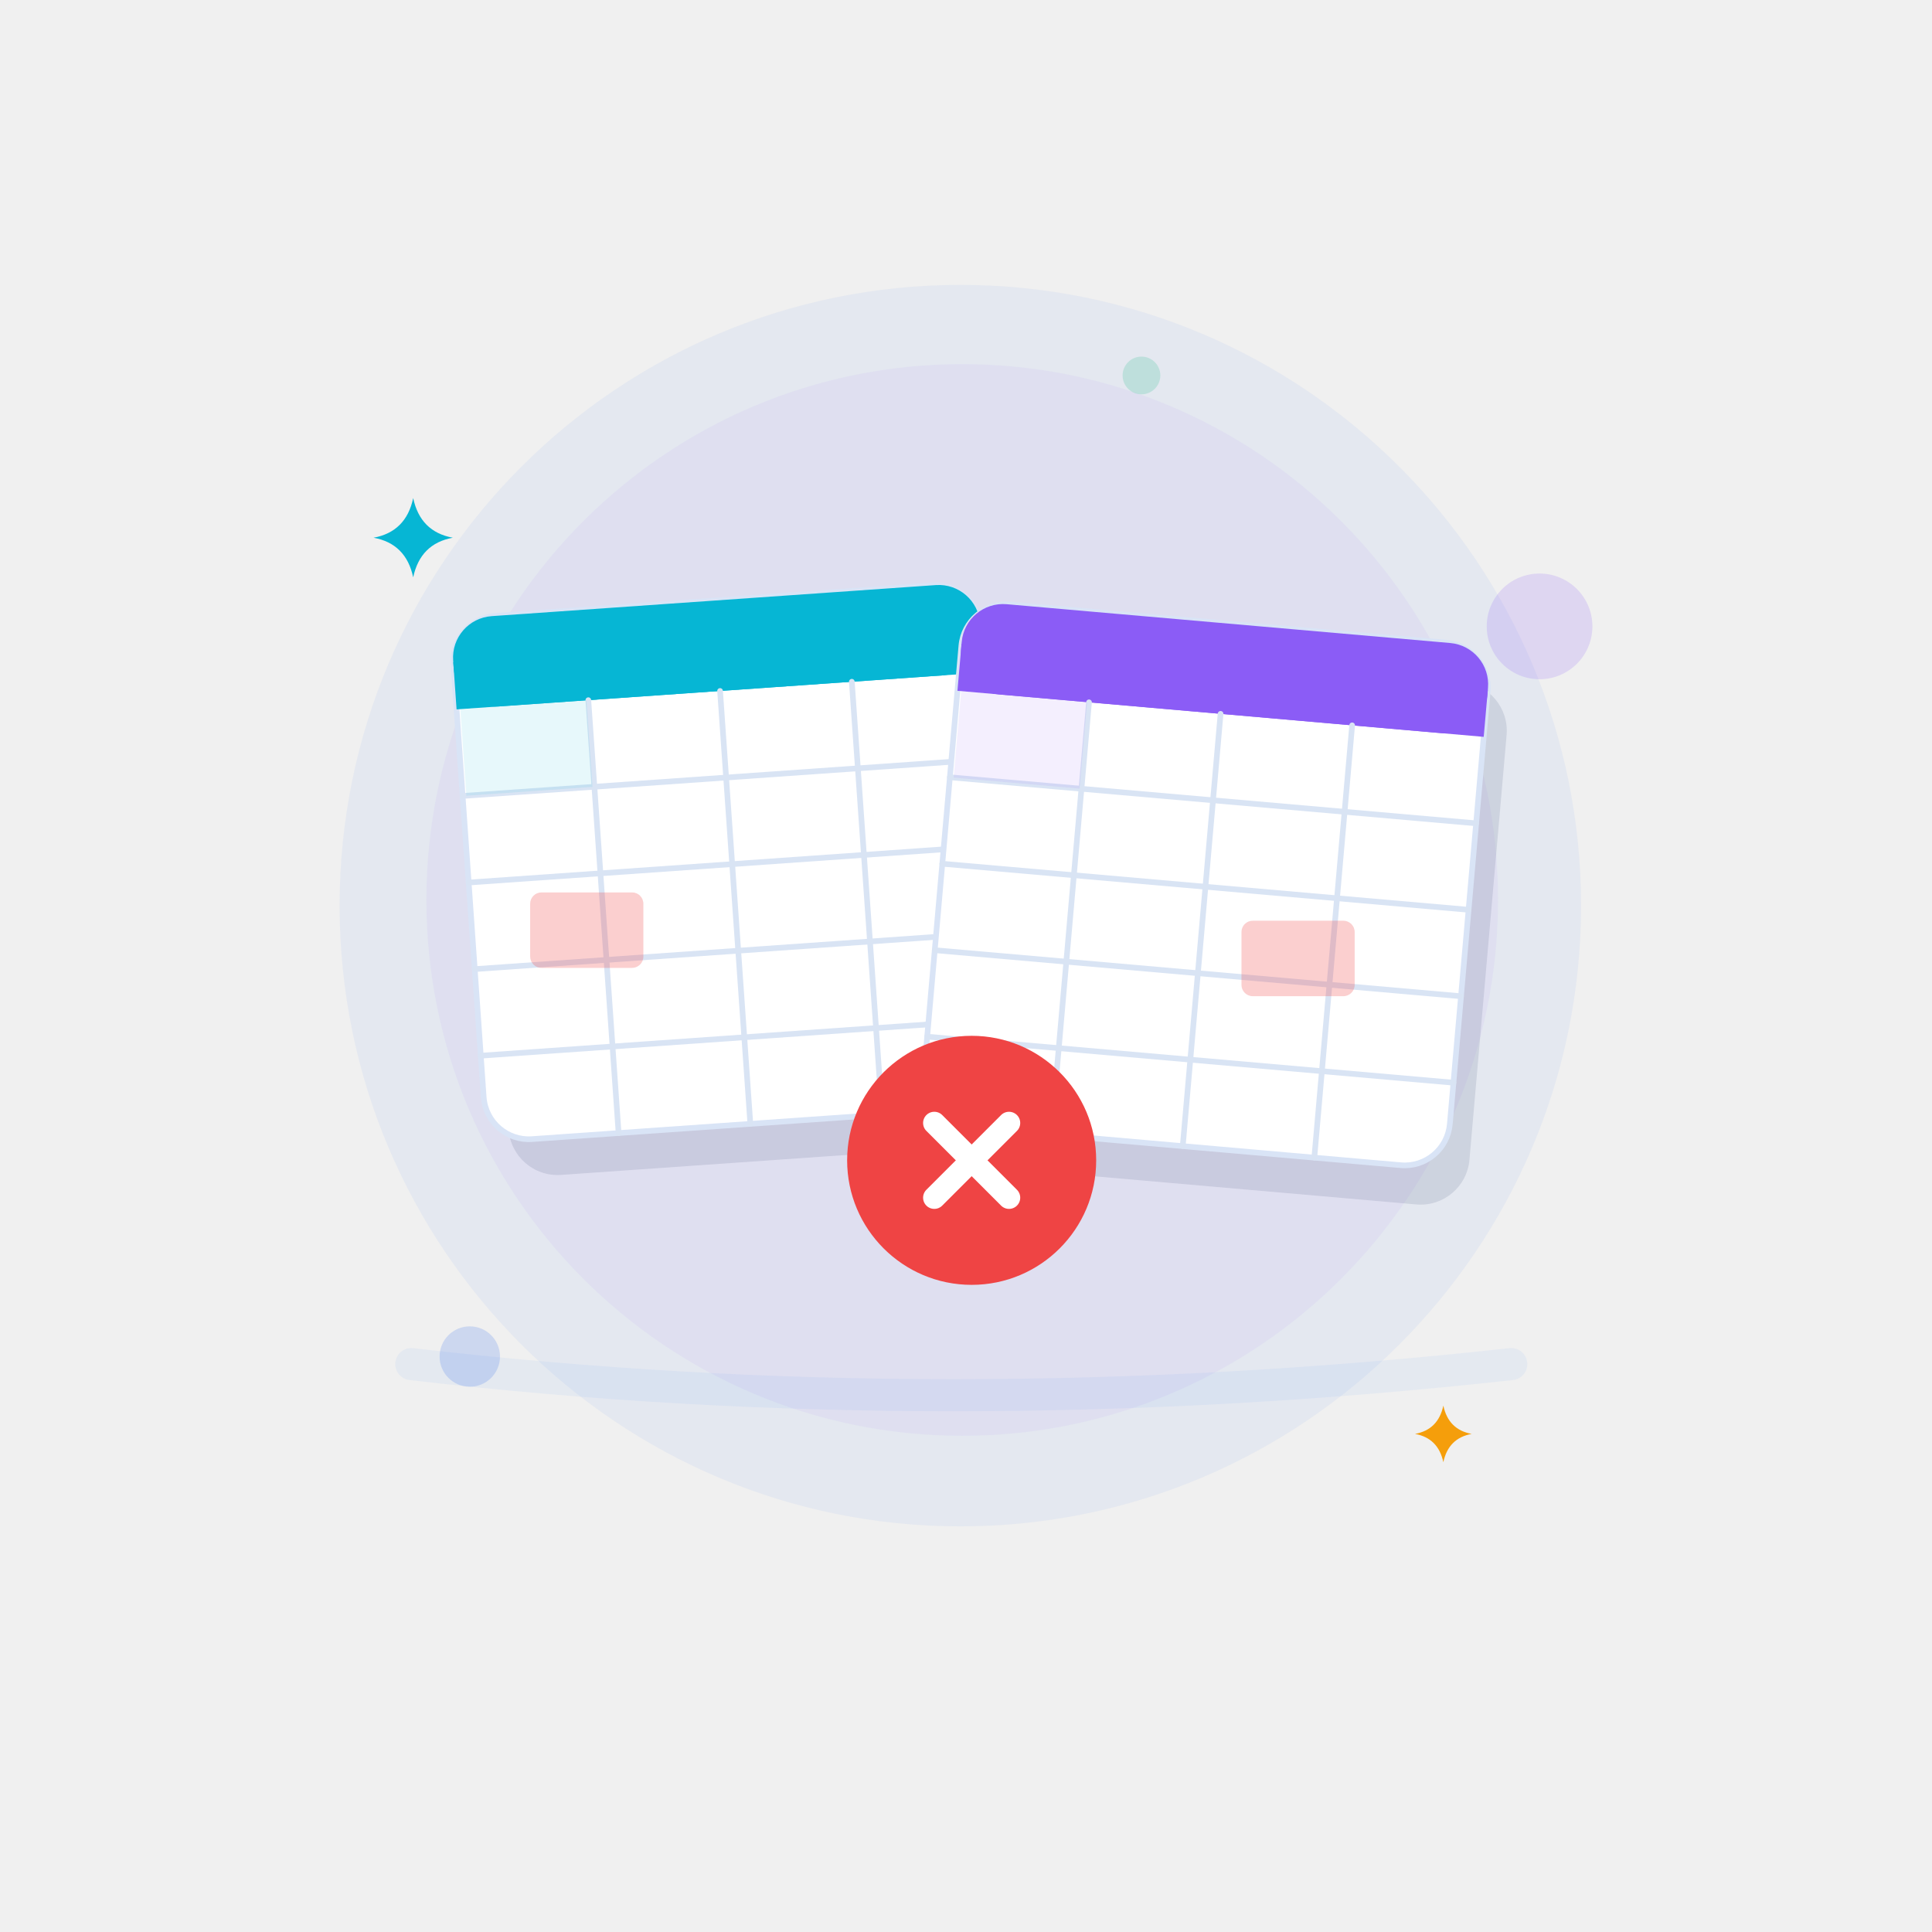
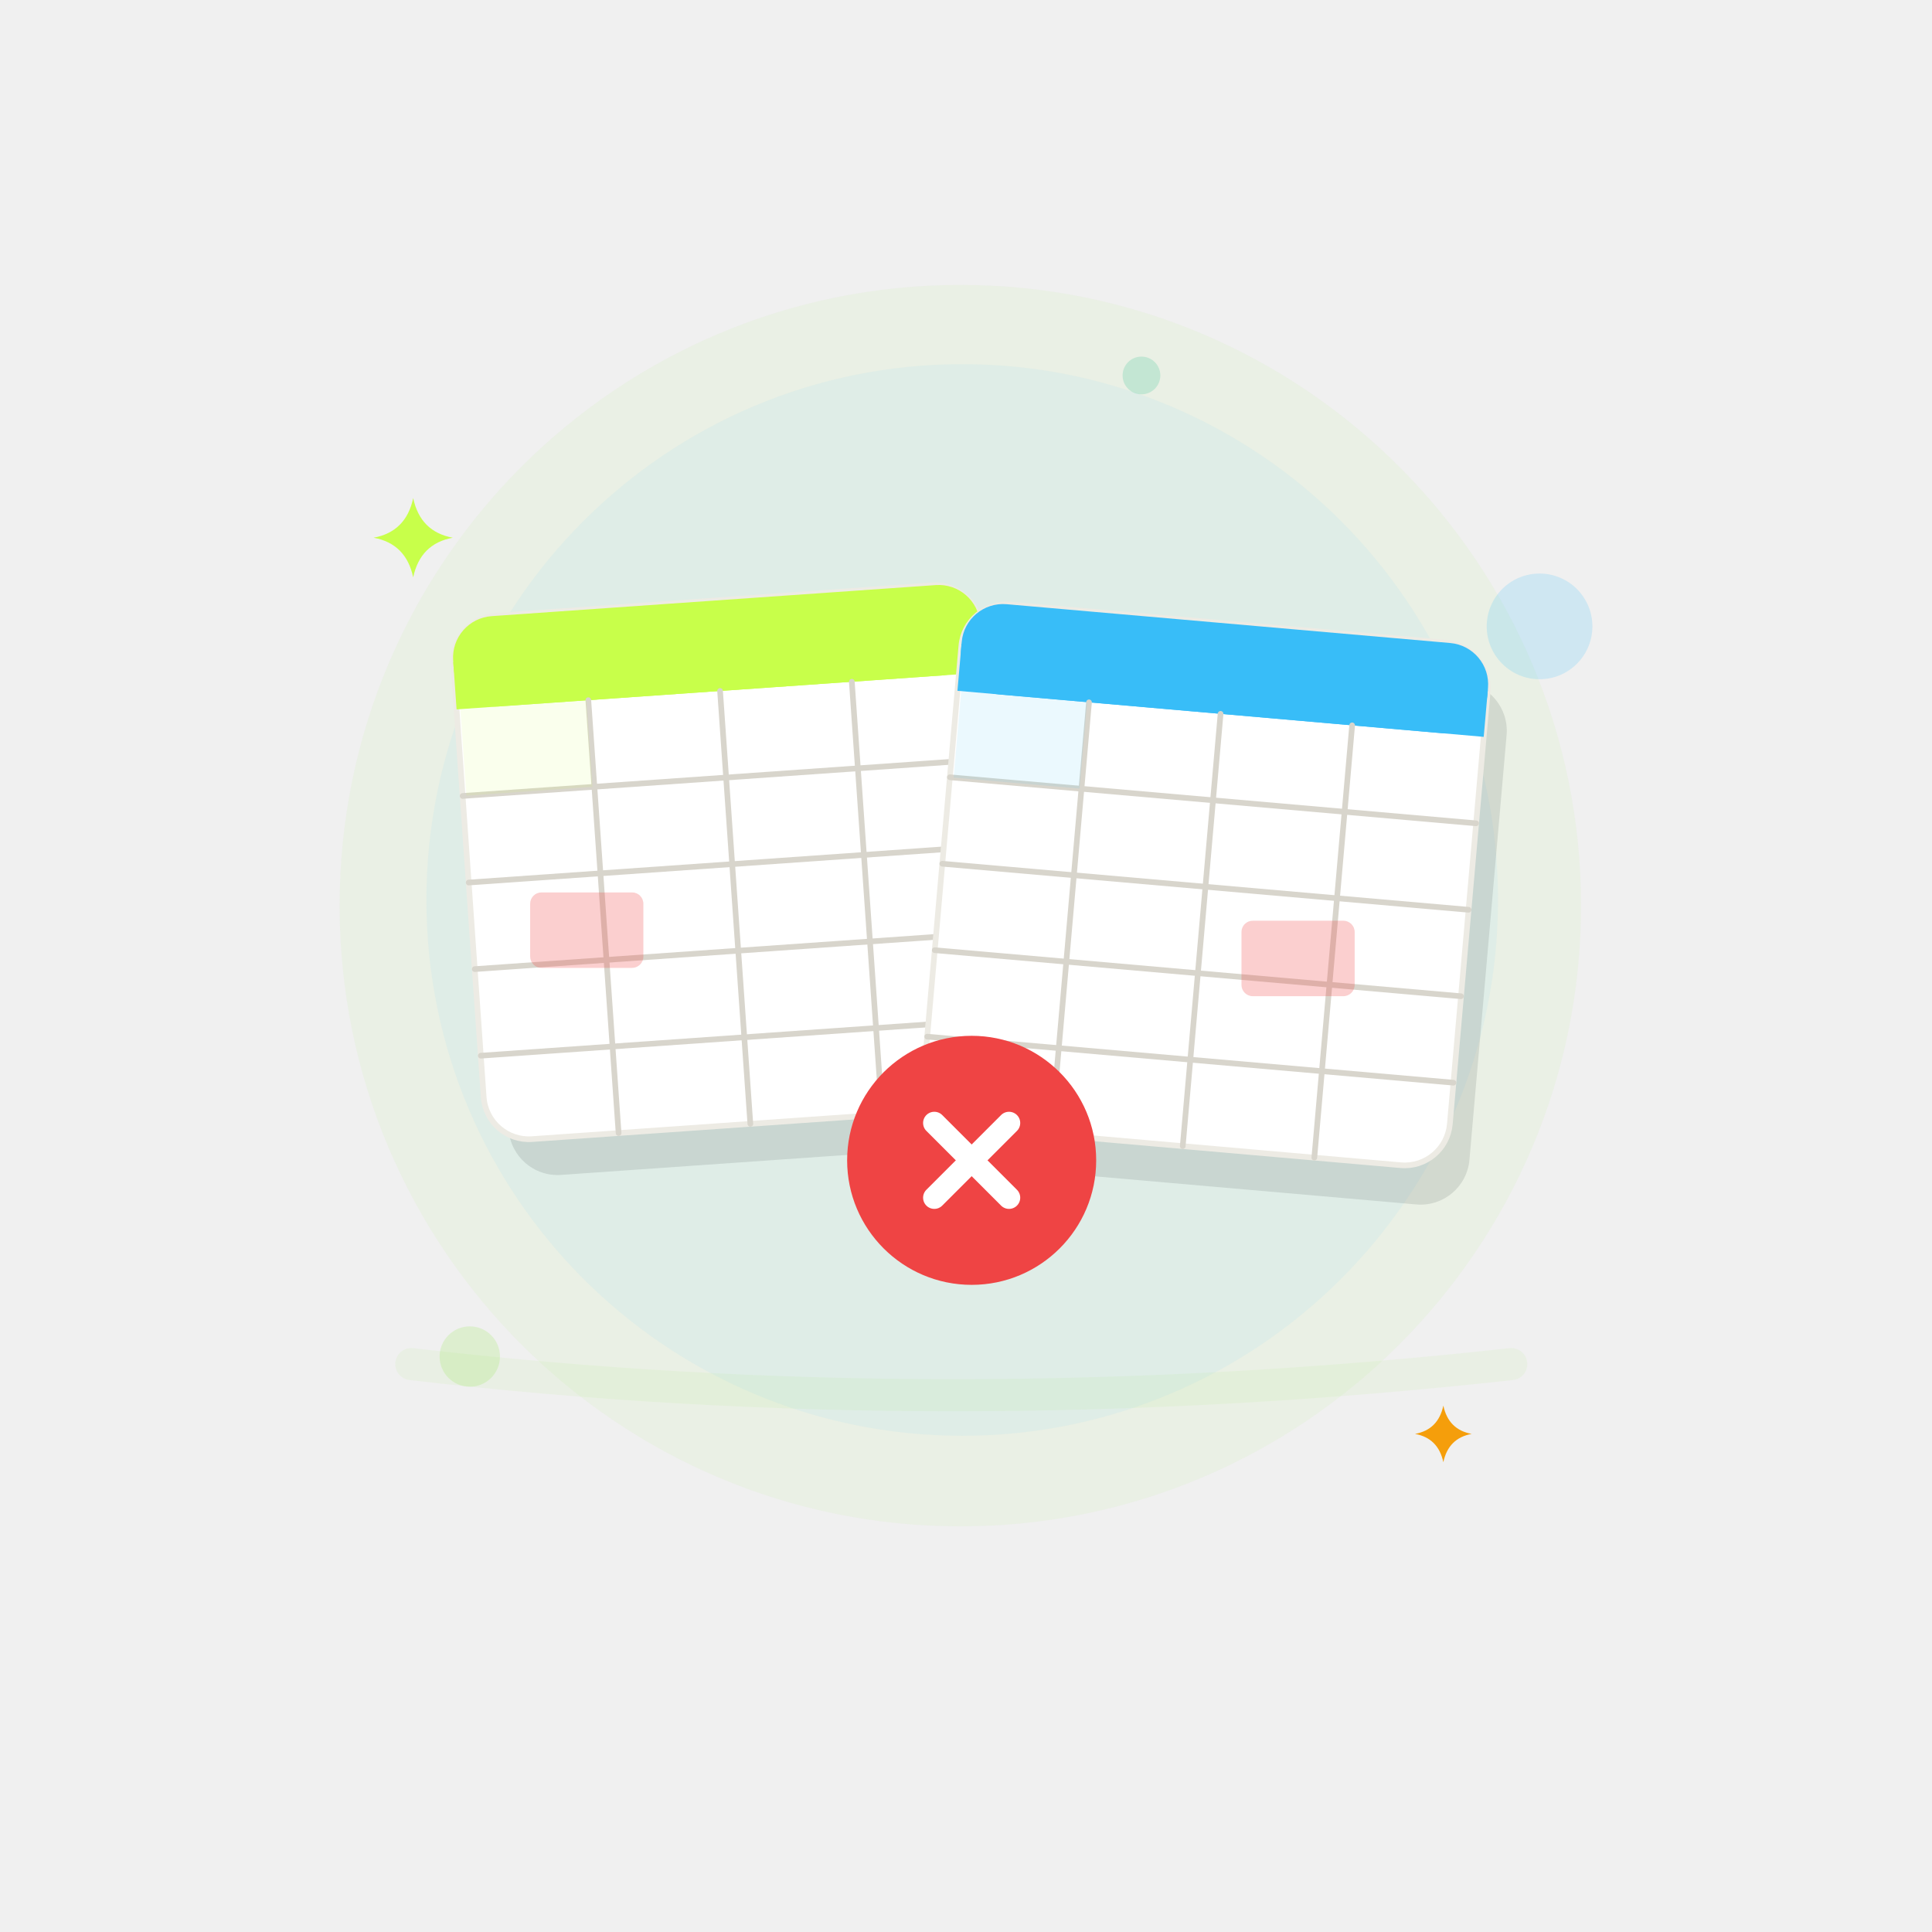
<svg xmlns="http://www.w3.org/2000/svg" width="1024" height="1024" viewBox="0 0 1024 1024" role="img" aria-label="Dytava: status-different">
  <defs>
    <linearGradient id="gradBlue" x1="0" y1="0" x2="1" y2="1">
-       <stop offset="0" stop-color="#06B6D4" />
-       <stop offset=".53" stop-color="#3B82F6" />
-       <stop offset="1" stop-color="#2563EB" />
+       <stop offset="0" stop-color="#C8FF4A" />
+       <stop offset=".53" stop-color="#86E63A" />
+       <stop offset="1" stop-color="#86E63A" />
    </linearGradient>
    <linearGradient id="gradPurple" x1="0" y1="0" x2="1" y2="1">
-       <stop offset="0" stop-color="#A78BFA" />
-       <stop offset="1" stop-color="#7C3AED" />
+       <stop offset="0" stop-color="#BAE6FD" />
+       <stop offset="1" stop-color="#38BDF8" />
    </linearGradient>
    <linearGradient id="gradCyan" x1="0" y1="0" x2="1" y2="1">
-       <stop offset="0" stop-color="#8CEBFF" />
-       <stop offset=".5" stop-color="#22C3EC" />
-       <stop offset="1" stop-color="#2563EB" />
+       <stop offset="0" stop-color="#E2FF85" />
+       <stop offset=".5" stop-color="#C8FF4A" />
+       <stop offset="1" stop-color="#86E63A" />
    </linearGradient>
    <linearGradient id="gradWhite" x1="0" y1="0" x2="1" y2="1">
      <stop offset="0" stop-color="#FFFFFF" />
-       <stop offset="1" stop-color="#EEF5FF" />
+       <stop offset="1" stop-color="#EDEBE4" />
    </linearGradient>
  </defs>
  <g>
-     <circle cx="509" cy="480" r="329" fill="#2563EB" opacity="0.06" stroke="none" stroke-width="0" />
-     <circle cx="510" cy="477" r="284" fill="#8B5CF6" opacity="0.06" stroke="none" stroke-width="0" />
-     <path d="M218 723Q501 756 801 723" fill="none" stroke="#3B82F6" stroke-width="17" stroke-linecap="round" stroke-linejoin="round" opacity="0.07" />
-     <path d="M219 264 Q222.78 281.85 240 285 Q222.78 288.15 219 306 Q215.22 288.15 198 285 Q215.22 281.85 219 264Z" fill="#06B6D4" stroke="none" stroke-width="0" stroke-linecap="round" stroke-linejoin="round" opacity="1" />
-     <circle cx="816" cy="332" r="28" fill="#8B5CF6" opacity="0.18" stroke="none" stroke-width="0" />
+     <circle cx="509" cy="480" r="329" fill="#86E63A" opacity="0.06" stroke="none" stroke-width="0" />
+     <circle cx="510" cy="477" r="284" fill="#38BDF8" opacity="0.06" stroke="none" stroke-width="0" />
+     <path d="M218 723Q501 756 801 723" fill="none" stroke="#86E63A" stroke-width="17" stroke-linecap="round" stroke-linejoin="round" opacity="0.07" />
+     <path d="M219 264 Q222.78 281.85 240 285 Q222.78 288.15 219 306 Q215.22 288.15 198 285 Q215.22 281.85 219 264Z" fill="#C8FF4A" stroke="none" stroke-width="0" stroke-linecap="round" stroke-linejoin="round" opacity="1" />
+     <circle cx="816" cy="332" r="28" fill="#38BDF8" opacity="0.18" stroke="none" stroke-width="0" />
    <path d="M765 745 Q767.7 757.75 780 760 Q767.7 762.25 765 775 Q762.3 762.25 750 760 Q762.3 757.75 765 745Z" fill="#F59E0B" stroke="none" stroke-width="0" stroke-linecap="round" stroke-linejoin="round" opacity="1" />
-     <circle cx="249" cy="719" r="16" fill="#2563EB" opacity="0.18" stroke="none" stroke-width="0" />
+     <circle cx="249" cy="719" r="16" fill="#86E63A" opacity="0.18" stroke="none" stroke-width="0" />
    <circle cx="605" cy="199" r="10" fill="#10B981" opacity="0.18" stroke="none" stroke-width="0" />
    <g transform="rotate(-4 388.0 457.0)">
-       <rect x="260" y="338" width="280" height="278" rx="26" fill="#142253" stroke="none" stroke-width="0" opacity="0.11" />
-       <rect x="248" y="318" width="280" height="278" rx="24" fill="white" stroke="#D9E4F6" stroke-width="3" opacity="1" />
-       <rect x="248" y="318" width="280" height="48" rx="22" fill="#06B6D4" stroke="none" stroke-width="0" opacity="1" />
-       <rect x="248" y="341" width="280" height="25" rx="0" fill="#06B6D4" stroke="none" stroke-width="0" opacity="1" />
-       <path d="M318.0 366 L318.0 596" stroke="#D9E4F4" stroke-width="3" stroke-linecap="round" opacity="1" fill="none" />
-       <path d="M388.0 366 L388.0 596" stroke="#D9E4F4" stroke-width="3" stroke-linecap="round" opacity="1" fill="none" />
-       <path d="M458.0 366 L458.0 596" stroke="#D9E4F4" stroke-width="3" stroke-linecap="round" opacity="1" fill="none" />
-       <path d="M248 412.0 L528 412.0" stroke="#D9E4F4" stroke-width="3" stroke-linecap="round" opacity="1" fill="none" />
-       <path d="M248 458.0 L528 458.0" stroke="#D9E4F4" stroke-width="3" stroke-linecap="round" opacity="1" fill="none" />
-       <path d="M248 504.0 L528 504.0" stroke="#D9E4F4" stroke-width="3" stroke-linecap="round" opacity="1" fill="none" />
-       <path d="M248 550.0 L528 550.0" stroke="#D9E4F4" stroke-width="3" stroke-linecap="round" opacity="1" fill="none" />
-       <rect x="250" y="366" width="67.0" height="46.0" rx="0" fill="#06B6D4" stroke="none" stroke-width="0" opacity="0.1" />
+       <rect x="260" y="338" width="280" height="278" rx="26" fill="#0F1A1C" stroke="none" stroke-width="0" opacity="0.11" />
+       <rect x="248" y="318" width="280" height="278" rx="24" fill="white" stroke="#EDEBE4" stroke-width="3" opacity="1" />
+       <rect x="248" y="318" width="280" height="48" rx="22" fill="#C8FF4A" stroke="none" stroke-width="0" opacity="1" />
+       <rect x="248" y="341" width="280" height="25" rx="0" fill="#C8FF4A" stroke="none" stroke-width="0" opacity="1" />
+       <path d="M318.0 366 L318.0 596" stroke="#D8D5CC" stroke-width="3" stroke-linecap="round" opacity="1" fill="none" />
+       <path d="M388.0 366 L388.0 596" stroke="#D8D5CC" stroke-width="3" stroke-linecap="round" opacity="1" fill="none" />
+       <path d="M458.0 366 L458.0 596" stroke="#D8D5CC" stroke-width="3" stroke-linecap="round" opacity="1" fill="none" />
+       <path d="M248 412.0 L528 412.0" stroke="#D8D5CC" stroke-width="3" stroke-linecap="round" opacity="1" fill="none" />
+       <path d="M248 458.0 L528 458.0" stroke="#D8D5CC" stroke-width="3" stroke-linecap="round" opacity="1" fill="none" />
+       <path d="M248 504.0 L528 504.0" stroke="#D8D5CC" stroke-width="3" stroke-linecap="round" opacity="1" fill="none" />
+       <path d="M248 550.0 L528 550.0" stroke="#D8D5CC" stroke-width="3" stroke-linecap="round" opacity="1" fill="none" />
+       <rect x="250" y="366" width="67.0" height="46.0" rx="0" fill="#C8FF4A" stroke="none" stroke-width="0" opacity="0.1" />
    </g>
    <g transform="rotate(5 639.0 469.0)">
-       <rect x="511" y="350" width="280" height="278" rx="26" fill="#142253" stroke="none" stroke-width="0" opacity="0.11" />
-       <rect x="499" y="330" width="280" height="278" rx="24" fill="white" stroke="#D9E4F6" stroke-width="3" opacity="1" />
-       <rect x="499" y="330" width="280" height="48" rx="22" fill="#8B5CF6" stroke="none" stroke-width="0" opacity="1" />
-       <rect x="499" y="353" width="280" height="25" rx="0" fill="#8B5CF6" stroke="none" stroke-width="0" opacity="1" />
-       <path d="M569.0 378 L569.0 608" stroke="#D9E4F4" stroke-width="3" stroke-linecap="round" opacity="1" fill="none" />
-       <path d="M639.0 378 L639.0 608" stroke="#D9E4F4" stroke-width="3" stroke-linecap="round" opacity="1" fill="none" />
-       <path d="M709.0 378 L709.0 608" stroke="#D9E4F4" stroke-width="3" stroke-linecap="round" opacity="1" fill="none" />
-       <path d="M499 424.0 L779 424.0" stroke="#D9E4F4" stroke-width="3" stroke-linecap="round" opacity="1" fill="none" />
-       <path d="M499 470.0 L779 470.0" stroke="#D9E4F4" stroke-width="3" stroke-linecap="round" opacity="1" fill="none" />
-       <path d="M499 516.0 L779 516.0" stroke="#D9E4F4" stroke-width="3" stroke-linecap="round" opacity="1" fill="none" />
-       <path d="M499 562.0 L779 562.0" stroke="#D9E4F4" stroke-width="3" stroke-linecap="round" opacity="1" fill="none" />
-       <rect x="501" y="378" width="67.0" height="46.0" rx="0" fill="#8B5CF6" stroke="none" stroke-width="0" opacity="0.1" />
+       <rect x="511" y="350" width="280" height="278" rx="26" fill="#0F1A1C" stroke="none" stroke-width="0" opacity="0.11" />
+       <rect x="499" y="330" width="280" height="278" rx="24" fill="white" stroke="#EDEBE4" stroke-width="3" opacity="1" />
+       <rect x="499" y="330" width="280" height="48" rx="22" fill="#38BDF8" stroke="none" stroke-width="0" opacity="1" />
+       <rect x="499" y="353" width="280" height="25" rx="0" fill="#38BDF8" stroke="none" stroke-width="0" opacity="1" />
+       <path d="M569.0 378 L569.0 608" stroke="#D8D5CC" stroke-width="3" stroke-linecap="round" opacity="1" fill="none" />
+       <path d="M639.0 378 L639.0 608" stroke="#D8D5CC" stroke-width="3" stroke-linecap="round" opacity="1" fill="none" />
+       <path d="M709.0 378 L709.0 608" stroke="#D8D5CC" stroke-width="3" stroke-linecap="round" opacity="1" fill="none" />
+       <path d="M499 424.0 L779 424.0" stroke="#D8D5CC" stroke-width="3" stroke-linecap="round" opacity="1" fill="none" />
+       <path d="M499 470.0 L779 470.0" stroke="#D8D5CC" stroke-width="3" stroke-linecap="round" opacity="1" fill="none" />
+       <path d="M499 516.0 L779 516.0" stroke="#D8D5CC" stroke-width="3" stroke-linecap="round" opacity="1" fill="none" />
+       <path d="M499 562.0 L779 562.0" stroke="#D8D5CC" stroke-width="3" stroke-linecap="round" opacity="1" fill="none" />
+       <rect x="501" y="378" width="67.0" height="46.0" rx="0" fill="#38BDF8" stroke="none" stroke-width="0" opacity="0.1" />
    </g>
    <rect x="281" y="473" width="60" height="40" rx="6" fill="#EF4444" stroke="none" stroke-width="0" opacity="0.26" />
    <rect x="658" y="488" width="60" height="40" rx="6" fill="#EF4444" stroke="none" stroke-width="0" opacity="0.26" />
    <circle cx="515" cy="615" r="66.0" fill="#EF4444" opacity="1" stroke="none" stroke-width="0" />
    <path d="M495.2 595.2 L534.8 634.8" stroke="white" stroke-width="11.88" stroke-linecap="round" opacity="1" fill="none" />
    <path d="M534.8 595.2 L495.2 634.8" stroke="white" stroke-width="11.88" stroke-linecap="round" opacity="1" fill="none" />
  </g>
</svg>
